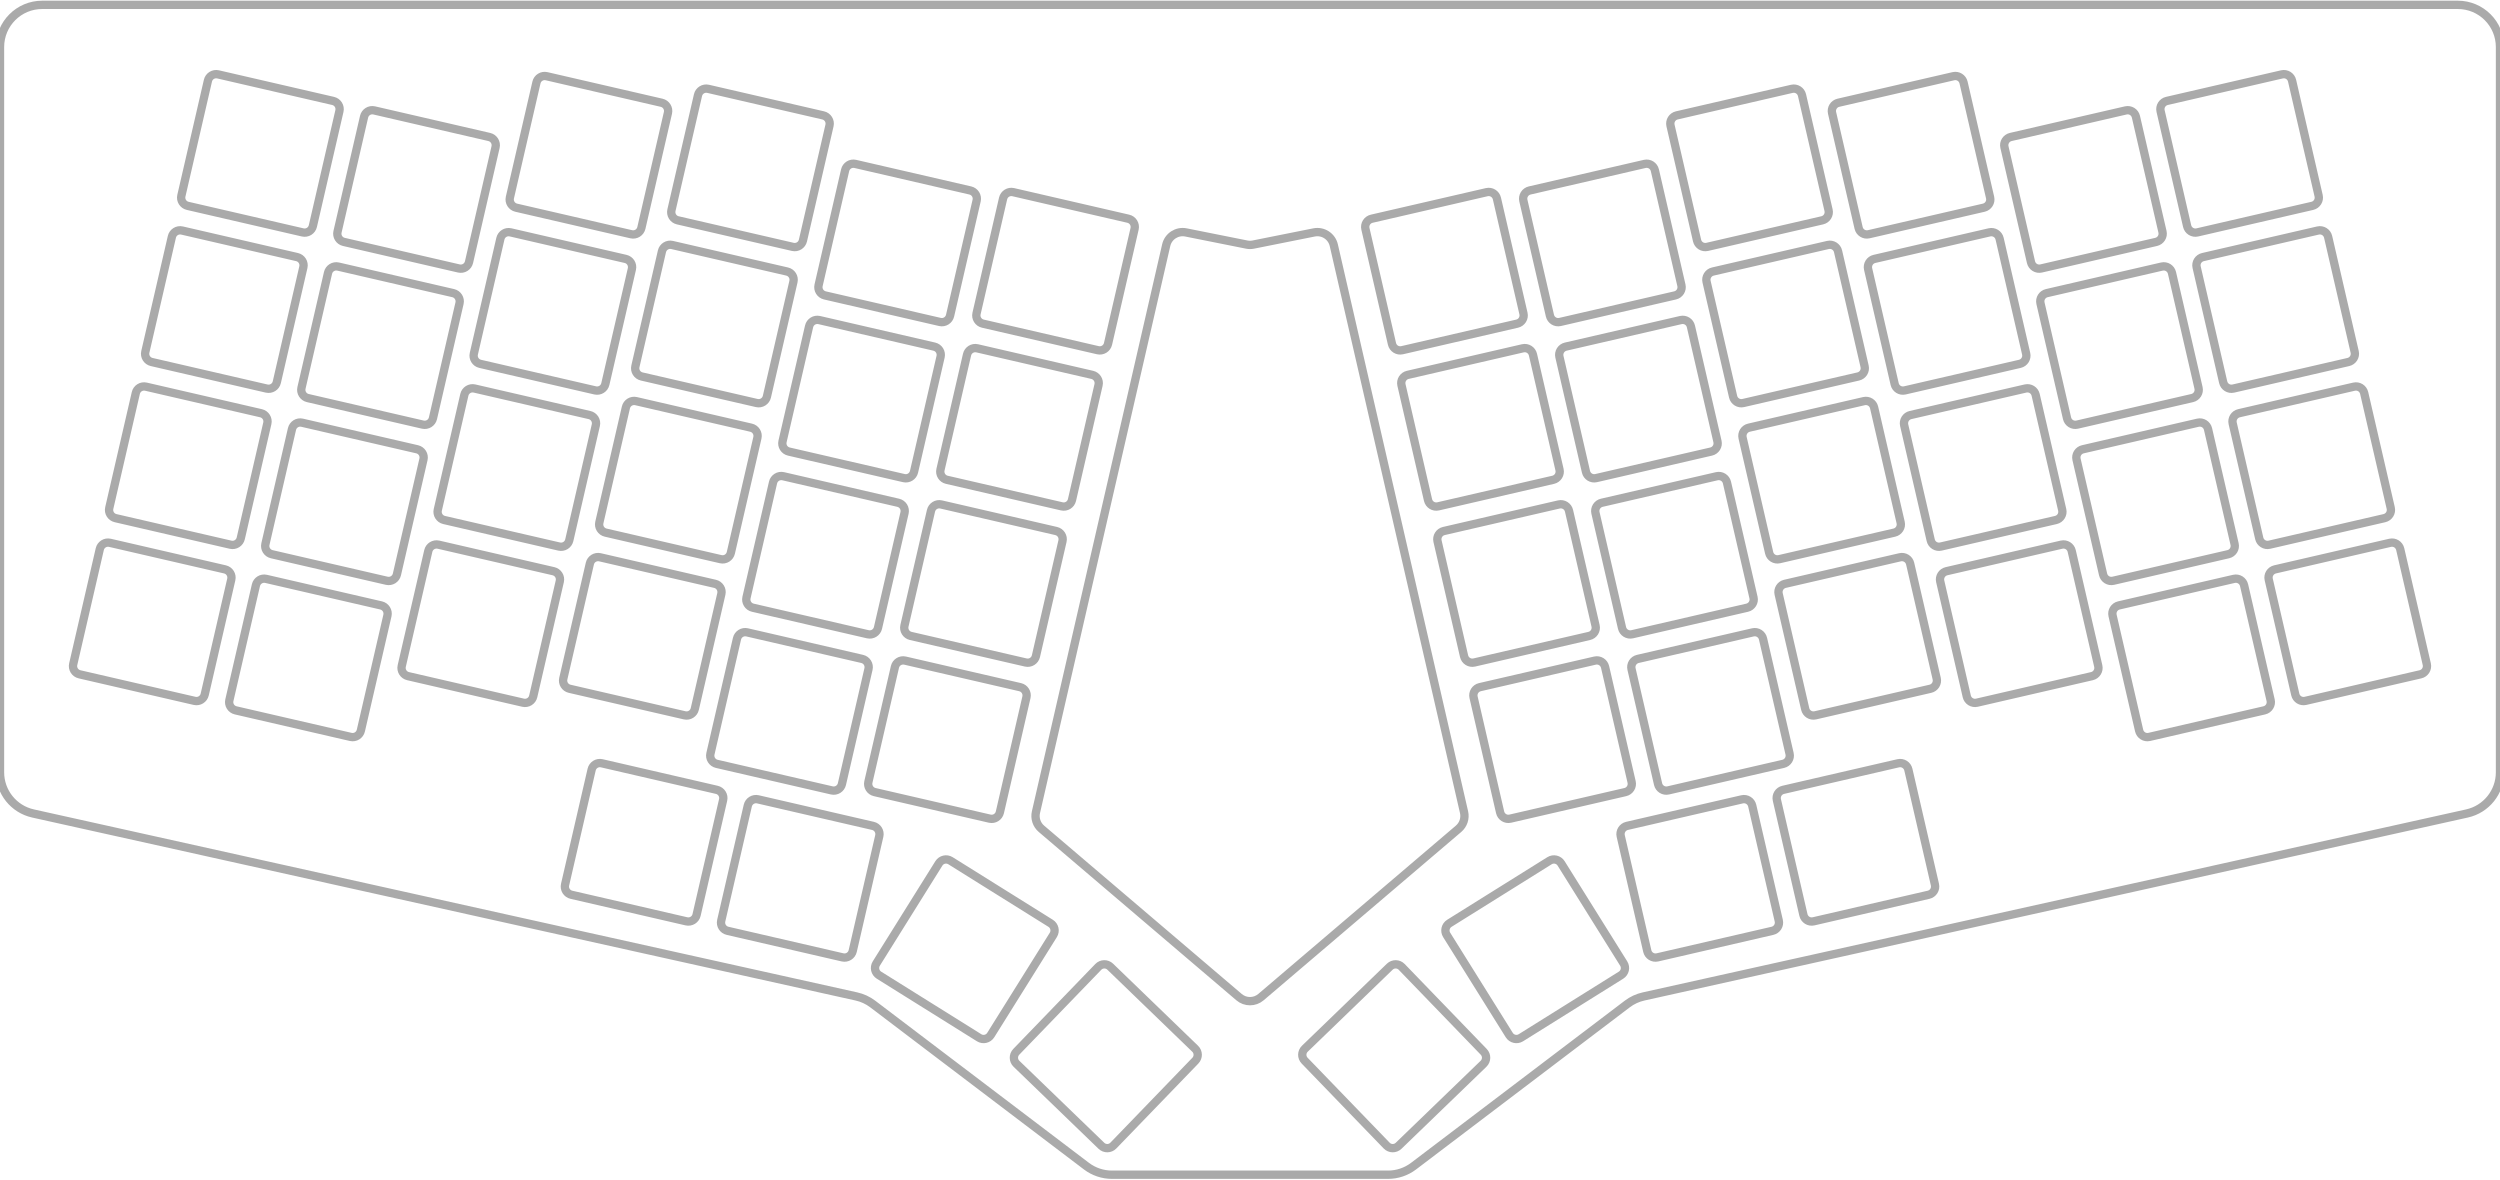
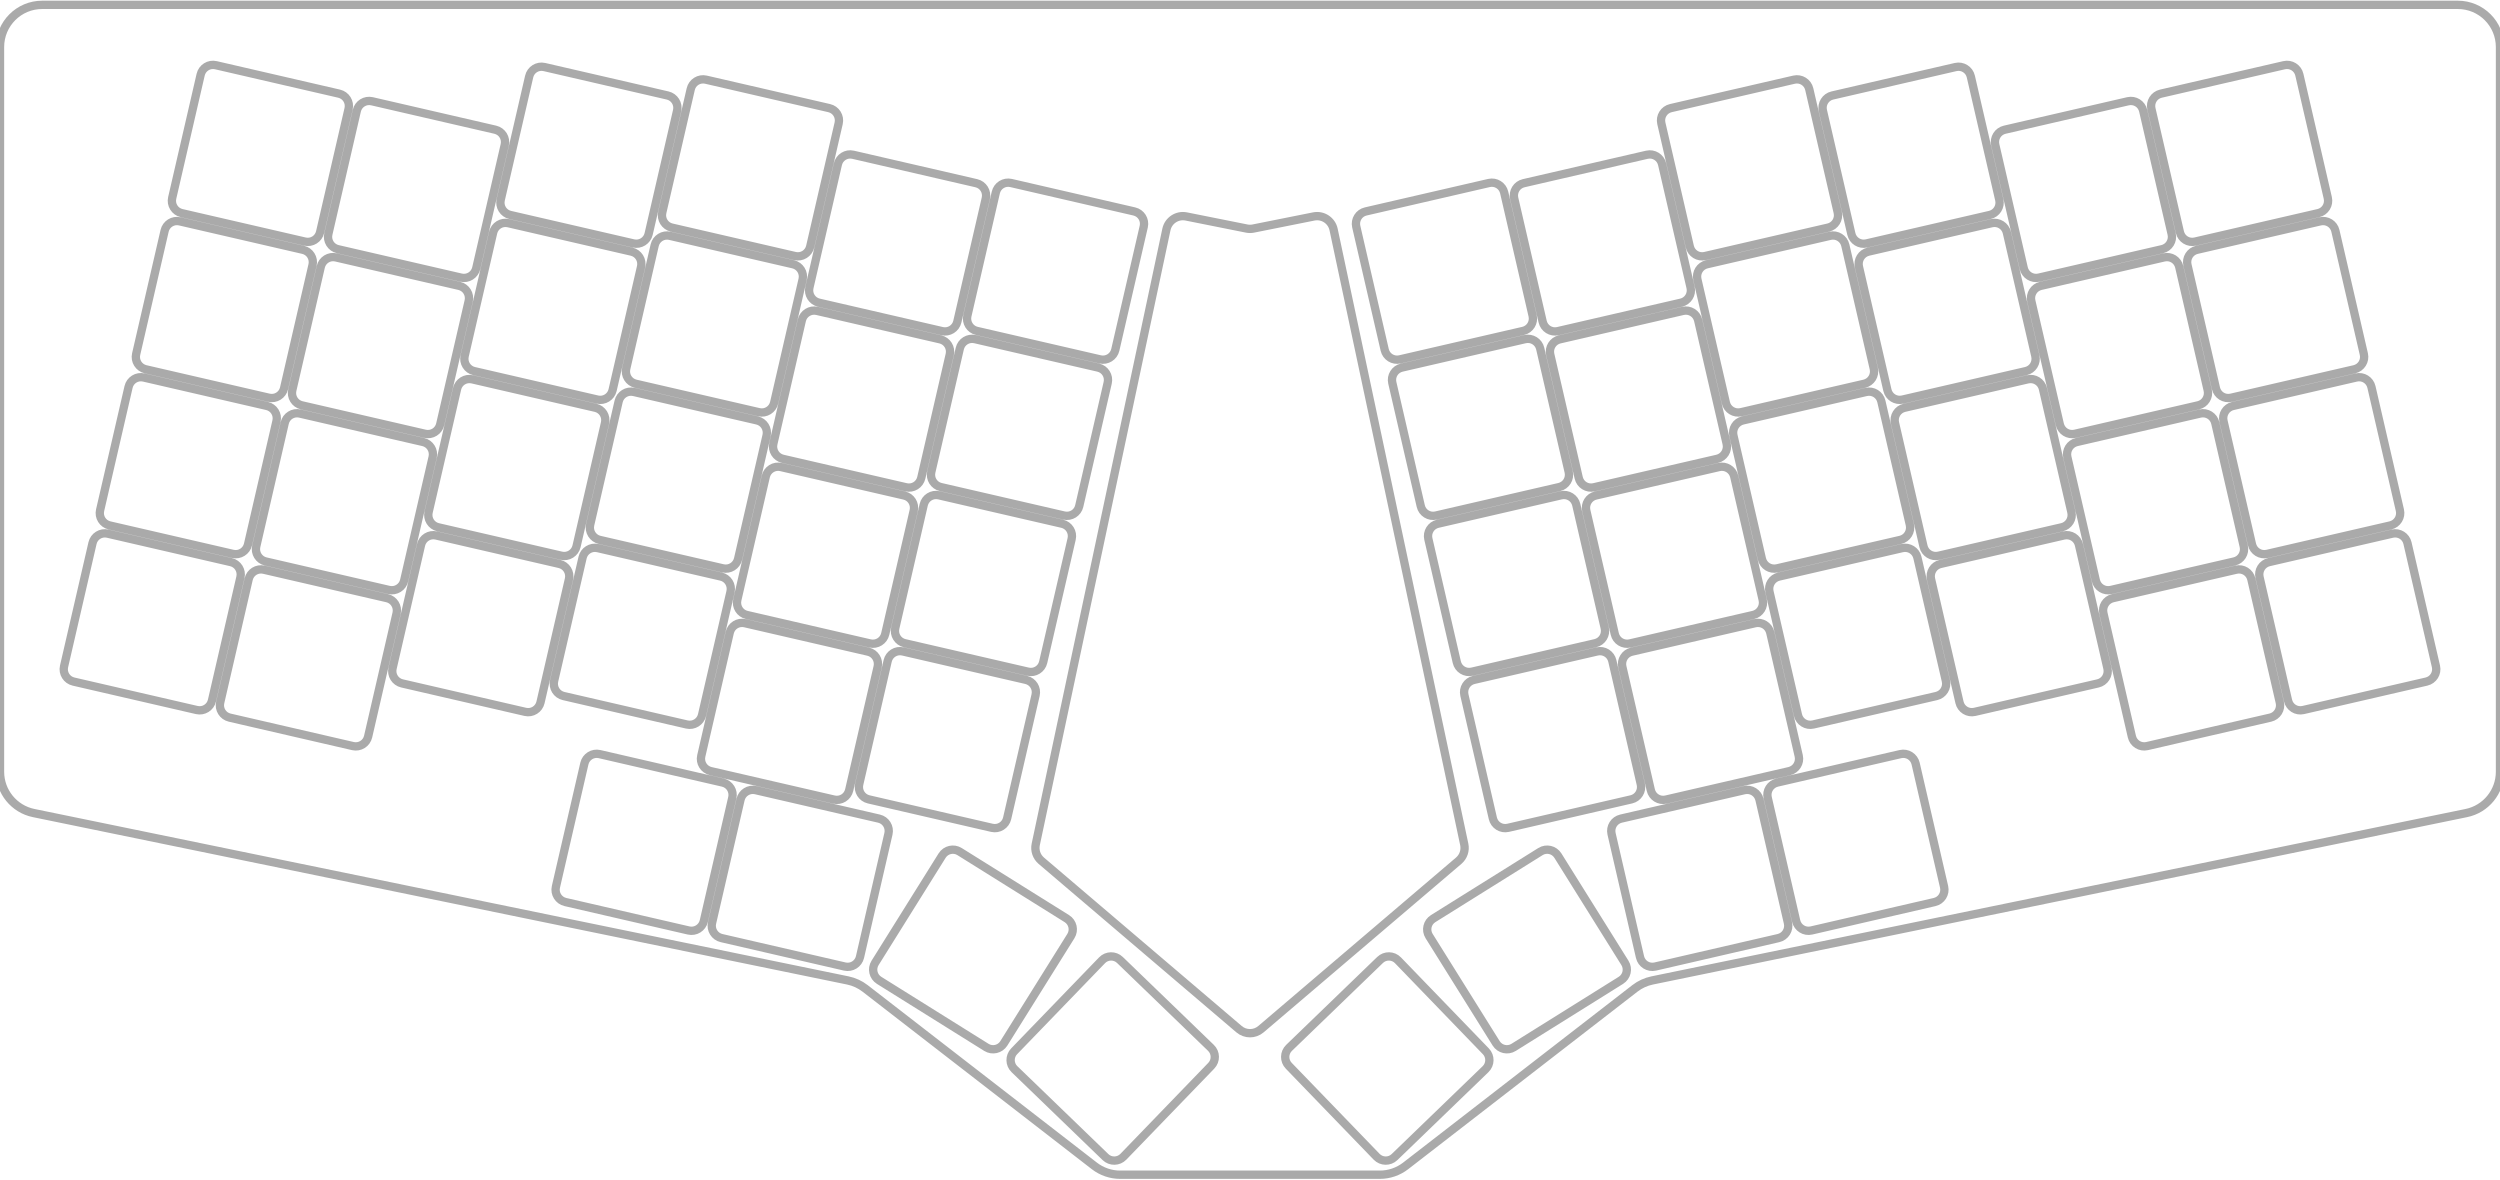
<svg xmlns="http://www.w3.org/2000/svg" style="background-color: rgb(51,51,51);" width="284px" height="134px" viewBox="0 0 296.4 138.7">
  <g id="svgGroup" stroke-linecap="round" fill-rule="evenodd" font-size="9pt" stroke="#AAA" stroke-width="0.25mm" fill="none" style="stroke:#AAA;stroke-width:0.25mm;fill:none">
-     <path d="M 0 90.989 L 0 5 A 5 5 0 0 1 5 0 L 291.4 0 A 5 5 0 0 1 296.4 5 L 296.4 90.989 A 5 5 0 0 1 292.485 95.87 L 194.867 117.563 A 5 5 0 0 0 192.929 118.46 L 167.59 137.683 A 5 5 0 0 1 164.568 138.7 L 131.832 138.7 A 5 5 0 0 1 128.81 137.683 L 103.471 118.46 A 5 5 0 0 0 101.533 117.563 L 3.915 95.87 A 5 5 0 0 1 0 90.989 Z M 122.822 95.717 L 138.265 28.495 A 2 2 0 0 1 140.606 26.981 L 147.808 28.422 A 2 2 0 0 0 148.592 28.422 L 155.794 26.981 A 2 2 0 0 1 158.135 28.495 L 173.578 95.717 A 2 2 0 0 1 172.926 97.687 L 149.497 117.645 A 2 2 0 0 1 146.903 117.645 L 123.474 97.687 A 2 2 0 0 1 122.822 95.717 Z M 104.212 115.041 A 1 1 0 0 1 103.894 113.663 L 111.312 101.79 A 1 1 0 0 1 112.69 101.472 L 124.563 108.891 A 1 1 0 0 1 124.881 110.269 L 117.462 122.142 A 1 1 0 0 1 116.084 122.46 L 104.212 115.041 Z M 180.316 122.46 A 1 1 0 0 1 178.938 122.142 L 171.519 110.269 A 1 1 0 0 1 171.837 108.891 L 183.71 101.472 A 1 1 0 0 1 185.088 101.79 L 192.506 113.663 A 1 1 0 0 1 192.188 115.041 L 180.316 122.46 Z M 120.512 125.545 A 1 1 0 0 1 120.487 124.131 L 130.213 114.06 A 1 1 0 0 1 131.627 114.035 L 141.697 123.761 A 1 1 0 0 1 141.722 125.175 L 131.997 135.245 A 1 1 0 0 1 130.583 135.27 L 120.512 125.545 Z M 165.817 135.27 A 1 1 0 0 1 164.403 135.245 L 154.678 125.175 A 1 1 0 0 1 154.703 123.761 L 164.773 114.035 A 1 1 0 0 1 166.187 114.06 L 175.913 124.131 A 1 1 0 0 1 175.888 125.545 L 165.817 135.27 Z M 27.943 83.644 A 1 1 0 0 1 27.193 82.445 L 30.343 68.804 A 1 1 0 0 1 31.542 68.054 L 45.183 71.204 A 1 1 0 0 1 45.933 72.403 L 42.783 86.044 A 1 1 0 0 1 41.584 86.794 L 27.943 83.644 Z M 48.379 79.588 A 1 1 0 0 1 47.63 78.388 L 50.779 64.747 A 1 1 0 0 1 51.978 63.998 L 65.62 67.147 A 1 1 0 0 1 66.369 68.346 L 63.22 81.987 A 1 1 0 0 1 62.02 82.737 L 48.379 79.588 Z M 67.745 105.508 A 1 1 0 0 1 66.995 104.309 L 70.145 90.668 A 1 1 0 0 1 71.344 89.918 L 84.985 93.068 A 1 1 0 0 1 85.734 94.267 L 82.585 107.908 A 1 1 0 0 1 81.386 108.658 L 67.745 105.508 Z M 254.816 86.794 A 1 1 0 0 1 253.617 86.044 L 250.467 72.403 A 1 1 0 0 1 251.217 71.204 L 264.858 68.054 A 1 1 0 0 1 266.057 68.804 L 269.207 82.445 A 1 1 0 0 1 268.457 83.644 L 254.816 86.794 Z M 234.38 82.737 A 1 1 0 0 1 233.18 81.987 L 230.031 68.346 A 1 1 0 0 1 230.78 67.147 L 244.422 63.998 A 1 1 0 0 1 245.621 64.747 L 248.77 78.388 A 1 1 0 0 1 248.021 79.588 L 234.38 82.737 Z M 215.014 108.658 A 1 1 0 0 1 213.815 107.908 L 210.666 94.267 A 1 1 0 0 1 211.415 93.068 L 225.056 89.918 A 1 1 0 0 1 226.255 90.668 L 229.405 104.309 A 1 1 0 0 1 228.655 105.508 L 215.014 108.658 Z M 9.43 79.37 A 1 1 0 0 1 8.68 78.171 L 11.83 64.53 A 1 1 0 0 1 13.029 63.78 L 26.67 66.93 A 1 1 0 0 1 27.42 68.129 L 24.27 81.77 A 1 1 0 0 1 23.071 82.52 L 9.43 79.37 Z M 32.217 65.131 A 1 1 0 0 1 31.467 63.932 L 34.617 50.291 A 1 1 0 0 1 35.816 49.541 L 49.457 52.691 A 1 1 0 0 1 50.207 53.89 L 47.057 67.531 A 1 1 0 0 1 45.858 68.281 L 32.217 65.131 Z M 67.533 81.085 A 1 1 0 0 1 66.784 79.885 L 69.933 66.244 A 1 1 0 0 1 71.133 65.495 L 84.774 68.644 A 1 1 0 0 1 85.523 69.843 L 82.374 83.485 A 1 1 0 0 1 81.175 84.234 L 67.533 81.085 Z M 71.807 62.572 A 1 1 0 0 1 71.058 61.372 L 74.207 47.731 A 1 1 0 0 1 75.407 46.982 L 89.048 50.131 A 1 1 0 0 1 89.797 51.33 L 86.648 64.972 A 1 1 0 0 1 85.449 65.721 L 71.807 62.572 Z M 250.542 68.281 A 1 1 0 0 1 249.343 67.531 L 246.193 53.89 A 1 1 0 0 1 246.943 52.691 L 260.584 49.541 A 1 1 0 0 1 261.783 50.291 L 264.933 63.932 A 1 1 0 0 1 264.183 65.131 L 250.542 68.281 Z M 215.225 84.234 A 1 1 0 0 1 214.026 83.485 L 210.877 69.843 A 1 1 0 0 1 211.626 68.644 L 225.267 65.495 A 1 1 0 0 1 226.467 66.244 L 229.616 79.885 A 1 1 0 0 1 228.867 81.085 L 215.225 84.234 Z M 22.252 23.831 A 1 1 0 0 1 21.503 22.632 L 24.652 8.991 A 1 1 0 0 1 25.851 8.241 L 39.492 11.391 A 1 1 0 0 1 40.242 12.59 L 37.093 26.231 A 1 1 0 0 1 35.893 26.981 L 22.252 23.831 Z M 36.491 46.618 A 1 1 0 0 1 35.742 45.419 L 38.891 31.778 A 1 1 0 0 1 40.09 31.028 L 53.731 34.178 A 1 1 0 0 1 54.481 35.377 L 51.331 49.018 A 1 1 0 0 1 50.132 49.768 L 36.491 46.618 Z M 40.765 28.105 A 1 1 0 0 1 40.016 26.906 L 43.165 13.265 A 1 1 0 0 1 44.364 12.515 L 58.005 15.665 A 1 1 0 0 1 58.755 16.864 L 55.606 30.505 A 1 1 0 0 1 54.406 31.255 L 40.765 28.105 Z M 52.653 61.075 A 1 1 0 0 1 51.904 59.875 L 55.053 46.234 A 1 1 0 0 1 56.252 45.485 L 69.894 48.634 A 1 1 0 0 1 70.643 49.833 L 67.494 63.474 A 1 1 0 0 1 66.294 64.224 L 52.653 61.075 Z M 84.978 89.987 A 1 1 0 0 1 84.228 88.788 L 87.378 75.147 A 1 1 0 0 1 88.577 74.397 L 102.218 77.546 A 1 1 0 0 1 102.968 78.746 L 99.818 92.387 A 1 1 0 0 1 98.619 93.136 L 84.978 89.987 Z M 86.258 109.782 A 1 1 0 0 1 85.508 108.583 L 88.658 94.942 A 1 1 0 0 1 89.857 94.192 L 103.498 97.342 A 1 1 0 0 1 104.248 98.541 L 101.098 112.182 A 1 1 0 0 1 99.899 112.932 L 86.258 109.782 Z M 273.329 82.52 A 1 1 0 0 1 272.13 81.77 L 268.98 68.129 A 1 1 0 0 1 269.73 66.93 L 283.371 63.78 A 1 1 0 0 1 284.57 64.53 L 287.72 78.171 A 1 1 0 0 1 286.97 79.37 L 273.329 82.52 Z M 246.268 49.768 A 1 1 0 0 1 245.069 49.018 L 241.919 35.377 A 1 1 0 0 1 242.669 34.178 L 256.31 31.028 A 1 1 0 0 1 257.509 31.778 L 260.658 45.419 A 1 1 0 0 1 259.909 46.618 L 246.268 49.768 Z M 230.106 64.224 A 1 1 0 0 1 228.906 63.474 L 225.757 49.833 A 1 1 0 0 1 226.506 48.634 L 240.148 45.485 A 1 1 0 0 1 241.347 46.234 L 244.496 59.875 A 1 1 0 0 1 243.747 61.075 L 230.106 64.224 Z M 210.951 65.721 A 1 1 0 0 1 209.752 64.972 L 206.603 51.33 A 1 1 0 0 1 207.352 50.131 L 220.993 46.982 A 1 1 0 0 1 222.193 47.731 L 225.342 61.372 A 1 1 0 0 1 224.593 62.572 L 210.951 65.721 Z M 197.781 93.136 A 1 1 0 0 1 196.582 92.387 L 193.432 78.746 A 1 1 0 0 1 194.182 77.546 L 207.823 74.397 A 1 1 0 0 1 209.022 75.147 L 212.172 88.788 A 1 1 0 0 1 211.422 89.987 L 197.781 93.136 Z M 196.501 112.932 A 1 1 0 0 1 195.302 112.182 L 192.152 98.541 A 1 1 0 0 1 192.902 97.342 L 206.543 94.192 A 1 1 0 0 1 207.742 94.942 L 210.892 108.583 A 1 1 0 0 1 210.142 109.782 L 196.501 112.932 Z M 13.704 60.857 A 1 1 0 0 1 12.954 59.658 L 16.104 46.017 A 1 1 0 0 1 17.303 45.267 L 30.944 48.417 A 1 1 0 0 1 31.694 49.616 L 28.544 63.257 A 1 1 0 0 1 27.345 64.007 L 13.704 60.857 Z M 17.978 42.344 A 1 1 0 0 1 17.229 41.145 L 20.378 27.504 A 1 1 0 0 1 21.577 26.754 L 35.218 29.904 A 1 1 0 0 1 35.968 31.103 L 32.818 44.744 A 1 1 0 0 1 31.619 45.494 L 17.978 42.344 Z M 56.927 42.562 A 1 1 0 0 1 56.178 41.362 L 59.327 27.721 A 1 1 0 0 1 60.527 26.972 L 74.168 30.121 A 1 1 0 0 1 74.917 31.32 L 71.768 44.961 A 1 1 0 0 1 70.569 45.711 L 56.927 42.562 Z M 61.201 24.048 A 1 1 0 0 1 60.452 22.849 L 63.601 9.208 A 1 1 0 0 1 64.801 8.459 L 78.442 11.608 A 1 1 0 0 1 79.191 12.807 L 76.042 26.448 A 1 1 0 0 1 74.843 27.198 L 61.201 24.048 Z M 76.081 44.059 A 1 1 0 0 1 75.332 42.859 L 78.481 29.218 A 1 1 0 0 1 79.681 28.469 L 93.322 31.618 A 1 1 0 0 1 94.071 32.817 L 90.922 46.459 A 1 1 0 0 1 89.723 47.208 L 76.081 44.059 Z M 80.356 25.546 A 1 1 0 0 1 79.606 24.346 L 82.755 10.705 A 1 1 0 0 1 83.955 9.956 L 97.596 13.105 A 1 1 0 0 1 98.345 14.304 L 95.196 27.945 A 1 1 0 0 1 93.997 28.695 L 80.356 25.546 Z M 93.526 52.961 A 1 1 0 0 1 92.777 51.762 L 95.926 38.12 A 1 1 0 0 1 97.125 37.371 L 110.766 40.52 A 1 1 0 0 1 111.516 41.72 L 108.366 55.361 A 1 1 0 0 1 107.167 56.11 L 93.526 52.961 Z M 103.705 93.335 A 1 1 0 0 1 102.955 92.136 L 106.104 78.495 A 1 1 0 0 1 107.304 77.746 L 120.945 80.895 A 1 1 0 0 1 121.694 82.094 L 118.545 95.735 A 1 1 0 0 1 117.346 96.485 L 103.705 93.335 Z M 260.507 26.981 A 1 1 0 0 1 259.307 26.231 L 256.158 12.59 A 1 1 0 0 1 256.908 11.391 L 270.549 8.241 A 1 1 0 0 1 271.748 8.991 L 274.897 22.632 A 1 1 0 0 1 274.148 23.831 L 260.507 26.981 Z M 241.994 31.255 A 1 1 0 0 1 240.794 30.505 L 237.645 16.864 A 1 1 0 0 1 238.395 15.665 L 252.036 12.515 A 1 1 0 0 1 253.235 13.265 L 256.384 26.906 A 1 1 0 0 1 255.635 28.105 L 241.994 31.255 Z M 225.831 45.711 A 1 1 0 0 1 224.632 44.961 L 221.483 31.32 A 1 1 0 0 1 222.232 30.121 L 235.873 26.972 A 1 1 0 0 1 237.073 27.721 L 240.222 41.362 A 1 1 0 0 1 239.473 42.562 L 225.831 45.711 Z M 221.557 27.198 A 1 1 0 0 1 220.358 26.448 L 217.209 12.807 A 1 1 0 0 1 217.958 11.608 L 231.599 8.459 A 1 1 0 0 1 232.799 9.208 L 235.948 22.849 A 1 1 0 0 1 235.199 24.048 L 221.557 27.198 Z M 202.403 28.695 A 1 1 0 0 1 201.204 27.945 L 198.055 14.304 A 1 1 0 0 1 198.804 13.105 L 212.445 9.956 A 1 1 0 0 1 213.645 10.705 L 216.794 24.346 A 1 1 0 0 1 216.044 25.546 L 202.403 28.695 Z M 189.233 56.11 A 1 1 0 0 1 188.034 55.361 L 184.884 41.72 A 1 1 0 0 1 185.634 40.52 L 199.275 37.371 A 1 1 0 0 1 200.474 38.12 L 203.623 51.762 A 1 1 0 0 1 202.874 52.961 L 189.233 56.11 Z M 179.054 96.485 A 1 1 0 0 1 177.855 95.735 L 174.706 82.094 A 1 1 0 0 1 175.455 80.895 L 189.096 77.746 A 1 1 0 0 1 190.296 78.495 L 193.445 92.136 A 1 1 0 0 1 192.695 93.335 L 179.054 96.485 Z M 170.506 59.459 A 1 1 0 0 1 169.307 58.709 L 166.157 45.068 A 1 1 0 0 1 166.907 43.869 L 180.548 40.719 A 1 1 0 0 1 181.747 41.469 L 184.897 55.11 A 1 1 0 0 1 184.147 56.309 L 170.506 59.459 Z M 269.055 64.007 A 1 1 0 0 1 267.856 63.257 L 264.706 49.616 A 1 1 0 0 1 265.456 48.417 L 279.097 45.267 A 1 1 0 0 1 280.296 46.017 L 283.446 59.658 A 1 1 0 0 1 282.696 60.857 L 269.055 64.007 Z M 193.507 74.623 A 1 1 0 0 1 192.308 73.874 L 189.158 60.233 A 1 1 0 0 1 189.908 59.033 L 203.549 55.884 A 1 1 0 0 1 204.748 56.633 L 207.897 70.275 A 1 1 0 0 1 207.148 71.474 L 193.507 74.623 Z M 174.78 77.972 A 1 1 0 0 1 173.581 77.222 L 170.432 63.581 A 1 1 0 0 1 171.181 62.382 L 184.822 59.232 A 1 1 0 0 1 186.021 59.982 L 189.171 73.623 A 1 1 0 0 1 188.421 74.822 L 174.78 77.972 Z M 89.252 71.474 A 1 1 0 0 1 88.503 70.275 L 91.652 56.633 A 1 1 0 0 1 92.851 55.884 L 106.492 59.033 A 1 1 0 0 1 107.242 60.233 L 104.092 73.874 A 1 1 0 0 1 102.893 74.623 L 89.252 71.474 Z M 107.979 74.822 A 1 1 0 0 1 107.229 73.623 L 110.379 59.982 A 1 1 0 0 1 111.578 59.232 L 125.219 62.382 A 1 1 0 0 1 125.968 63.581 L 122.819 77.222 A 1 1 0 0 1 121.62 77.972 L 107.979 74.822 Z M 112.253 56.309 A 1 1 0 0 1 111.503 55.11 L 114.653 41.469 A 1 1 0 0 1 115.852 40.719 L 129.493 43.869 A 1 1 0 0 1 130.243 45.068 L 127.093 58.709 A 1 1 0 0 1 125.894 59.459 L 112.253 56.309 Z M 116.527 37.796 A 1 1 0 0 1 115.777 36.597 L 118.927 22.956 A 1 1 0 0 1 120.126 22.206 L 133.767 25.356 A 1 1 0 0 1 134.517 26.555 L 131.367 40.196 A 1 1 0 0 1 130.168 40.946 L 116.527 37.796 Z M 264.781 45.494 A 1 1 0 0 1 263.582 44.744 L 260.432 31.103 A 1 1 0 0 1 261.182 29.904 L 274.823 26.754 A 1 1 0 0 1 276.022 27.504 L 279.171 41.145 A 1 1 0 0 1 278.422 42.344 L 264.781 45.494 Z M 166.232 40.946 A 1 1 0 0 1 165.033 40.196 L 161.883 26.555 A 1 1 0 0 1 162.633 25.356 L 176.274 22.206 A 1 1 0 0 1 177.473 22.956 L 180.623 36.597 A 1 1 0 0 1 179.873 37.796 L 166.232 40.946 Z M 206.677 47.208 A 1 1 0 0 1 205.478 46.459 L 202.329 32.817 A 1 1 0 0 1 203.078 31.618 L 216.719 28.469 A 1 1 0 0 1 217.919 29.218 L 221.068 42.859 A 1 1 0 0 1 220.319 44.059 L 206.677 47.208 Z M 97.8 34.448 A 1 1 0 0 1 97.051 33.249 L 100.2 19.607 A 1 1 0 0 1 101.399 18.858 L 115.04 22.007 A 1 1 0 0 1 115.79 23.207 L 112.641 36.848 A 1 1 0 0 1 111.441 37.597 L 97.8 34.448 Z M 184.959 37.597 A 1 1 0 0 1 183.759 36.848 L 180.61 23.207 A 1 1 0 0 1 181.36 22.007 L 195.001 18.858 A 1 1 0 0 1 196.2 19.607 L 199.349 33.249 A 1 1 0 0 1 198.6 34.448 L 184.959 37.597 Z" vector-effect="non-scaling-stroke" />
+     <path d="M 0 90.923 L 0 5 A 5 5 0 0 1 5 0 L 291.4 0 A 5 5 0 0 1 296.4 5 L 296.4 90.923 A 5 5 0 0 1 292.407 95.821 L 195.886 115.666 A 5 5 0 0 0 193.833 116.61 L 166.652 137.654 A 5 5 0 0 1 163.591 138.7 L 132.809 138.7 A 5 5 0 0 1 129.748 137.654 L 102.567 116.61 A 5 5 0 0 0 100.514 115.666 L 3.993 95.821 A 5 5 0 0 1 0 90.923 Z M 122.798 99.534 L 138.289 26.633 A 2 2 0 0 1 140.638 25.088 L 147.808 26.522 A 2 2 0 0 0 148.592 26.522 L 155.762 25.088 A 2 2 0 0 1 158.111 26.633 L 173.602 99.534 A 2 2 0 0 1 172.943 101.473 L 149.497 121.445 A 2 2 0 0 1 146.903 121.445 L 123.457 101.473 A 2 2 0 0 1 122.798 99.534 Z M 120.275 126.187 A 1.5 1.5 0 0 1 120.238 124.066 L 130.658 113.276 A 1.5 1.5 0 0 1 132.779 113.239 L 143.569 123.659 A 1.5 1.5 0 0 1 143.606 125.78 L 133.186 136.57 A 1.5 1.5 0 0 1 131.065 136.607 L 120.275 126.187 Z M 165.335 136.607 A 1.5 1.5 0 0 1 163.214 136.57 L 152.794 125.78 A 1.5 1.5 0 0 1 152.831 123.659 L 163.621 113.239 A 1.5 1.5 0 0 1 165.742 113.276 L 176.162 124.066 A 1.5 1.5 0 0 1 176.125 126.187 L 165.335 136.607 Z M 206.415 48.295 A 1.5 1.5 0 0 1 204.616 47.171 L 201.242 32.555 A 1.5 1.5 0 0 1 202.366 30.756 L 216.982 27.382 A 1.5 1.5 0 0 1 218.781 28.506 L 222.155 43.122 A 1.5 1.5 0 0 1 221.031 44.921 L 206.415 48.295 Z M 8.718 80.232 A 1.5 1.5 0 0 1 7.594 78.433 L 10.968 63.818 A 1.5 1.5 0 0 1 12.767 62.694 L 27.382 66.068 A 1.5 1.5 0 0 1 28.506 67.867 L 25.132 82.482 A 1.5 1.5 0 0 1 23.333 83.606 L 8.718 80.232 Z M 12.992 61.719 A 1.5 1.5 0 0 1 11.868 59.92 L 15.242 45.305 A 1.5 1.5 0 0 1 17.041 44.181 L 31.656 47.555 A 1.5 1.5 0 0 1 32.781 49.354 L 29.406 63.969 A 1.5 1.5 0 0 1 27.607 65.093 L 12.992 61.719 Z M 17.266 43.206 A 1.5 1.5 0 0 1 16.142 41.407 L 19.516 26.792 A 1.5 1.5 0 0 1 21.315 25.667 L 35.93 29.042 A 1.5 1.5 0 0 1 37.055 30.841 L 33.68 45.456 A 1.5 1.5 0 0 1 31.881 46.58 L 17.266 43.206 Z M 56.215 43.423 A 1.5 1.5 0 0 1 55.091 41.624 L 58.465 27.009 A 1.5 1.5 0 0 1 60.264 25.885 L 74.88 29.259 A 1.5 1.5 0 0 1 76.004 31.058 L 72.63 45.674 A 1.5 1.5 0 0 1 70.831 46.798 L 56.215 43.423 Z M 97.088 35.31 A 1.5 1.5 0 0 1 95.964 33.511 L 99.338 18.895 A 1.5 1.5 0 0 1 101.137 17.771 L 115.753 21.145 A 1.5 1.5 0 0 1 116.877 22.944 L 113.502 37.56 A 1.5 1.5 0 0 1 111.703 38.684 L 97.088 35.31 Z M 111.541 57.171 A 1.5 1.5 0 0 1 110.416 55.372 L 113.791 40.757 A 1.5 1.5 0 0 1 115.59 39.633 L 130.205 43.007 A 1.5 1.5 0 0 1 131.329 44.806 L 127.955 59.421 A 1.5 1.5 0 0 1 126.156 60.546 L 111.541 57.171 Z M 115.815 38.658 A 1.5 1.5 0 0 1 114.691 36.859 L 118.065 22.244 A 1.5 1.5 0 0 1 119.864 21.12 L 134.479 24.494 A 1.5 1.5 0 0 1 135.603 26.293 L 132.229 40.908 A 1.5 1.5 0 0 1 130.43 42.033 L 115.815 38.658 Z M 273.067 83.606 A 1.5 1.5 0 0 1 271.268 82.482 L 267.894 67.867 A 1.5 1.5 0 0 1 269.018 66.068 L 283.633 62.694 A 1.5 1.5 0 0 1 285.432 63.818 L 288.806 78.433 A 1.5 1.5 0 0 1 287.682 80.232 L 273.067 83.606 Z M 268.793 65.093 A 1.5 1.5 0 0 1 266.994 63.969 L 263.619 49.354 A 1.5 1.5 0 0 1 264.744 47.555 L 279.359 44.181 A 1.5 1.5 0 0 1 281.158 45.305 L 284.532 59.92 A 1.5 1.5 0 0 1 283.408 61.719 L 268.793 65.093 Z M 202.141 29.782 A 1.5 1.5 0 0 1 200.342 28.658 L 196.968 14.042 A 1.5 1.5 0 0 1 198.092 12.243 L 212.707 8.869 A 1.5 1.5 0 0 1 214.506 9.993 L 217.881 24.609 A 1.5 1.5 0 0 1 216.757 26.407 L 202.141 29.782 Z M 184.697 38.684 A 1.5 1.5 0 0 1 182.898 37.56 L 179.523 22.944 A 1.5 1.5 0 0 1 180.647 21.145 L 195.263 17.771 A 1.5 1.5 0 0 1 197.062 18.895 L 200.436 33.511 A 1.5 1.5 0 0 1 199.312 35.31 L 184.697 38.684 Z M 165.97 42.033 A 1.5 1.5 0 0 1 164.171 40.908 L 160.797 26.293 A 1.5 1.5 0 0 1 161.921 24.494 L 176.536 21.12 A 1.5 1.5 0 0 1 178.335 22.244 L 181.709 36.859 A 1.5 1.5 0 0 1 180.585 38.658 L 165.97 42.033 Z M 21.54 24.693 A 1.5 1.5 0 0 1 20.416 22.894 L 23.79 8.279 A 1.5 1.5 0 0 1 25.589 7.154 L 40.205 10.529 A 1.5 1.5 0 0 1 41.329 12.328 L 37.954 26.943 A 1.5 1.5 0 0 1 36.155 28.067 L 21.54 24.693 Z M 27.231 84.506 A 1.5 1.5 0 0 1 26.107 82.707 L 29.481 68.092 A 1.5 1.5 0 0 1 31.28 66.968 L 45.895 70.342 A 1.5 1.5 0 0 1 47.019 72.141 L 43.645 86.756 A 1.5 1.5 0 0 1 41.846 87.881 L 27.231 84.506 Z M 31.505 65.993 A 1.5 1.5 0 0 1 30.381 64.194 L 33.755 49.579 A 1.5 1.5 0 0 1 35.554 48.455 L 50.169 51.829 A 1.5 1.5 0 0 1 51.294 53.628 L 47.919 68.243 A 1.5 1.5 0 0 1 46.12 69.368 L 31.505 65.993 Z M 35.779 47.48 A 1.5 1.5 0 0 1 34.655 45.681 L 38.029 31.066 A 1.5 1.5 0 0 1 39.828 29.942 L 54.444 33.316 A 1.5 1.5 0 0 1 55.568 35.115 L 52.193 49.73 A 1.5 1.5 0 0 1 50.394 50.854 L 35.779 47.48 Z M 40.053 28.967 A 1.5 1.5 0 0 1 38.929 27.168 L 42.303 12.553 A 1.5 1.5 0 0 1 44.102 11.429 L 58.718 14.803 A 1.5 1.5 0 0 1 59.842 16.602 L 56.467 31.217 A 1.5 1.5 0 0 1 54.668 32.341 L 40.053 28.967 Z M 47.667 80.449 A 1.5 1.5 0 0 1 46.543 78.65 L 49.917 64.035 A 1.5 1.5 0 0 1 51.716 62.911 L 66.332 66.285 A 1.5 1.5 0 0 1 67.456 68.084 L 64.082 82.7 A 1.5 1.5 0 0 1 62.283 83.824 L 47.667 80.449 Z M 51.941 61.936 A 1.5 1.5 0 0 1 50.817 60.137 L 54.191 45.522 A 1.5 1.5 0 0 1 55.99 44.398 L 70.606 47.772 A 1.5 1.5 0 0 1 71.73 49.571 L 68.356 64.187 A 1.5 1.5 0 0 1 66.557 65.311 L 51.941 61.936 Z M 60.489 24.91 A 1.5 1.5 0 0 1 59.365 23.111 L 62.739 8.496 A 1.5 1.5 0 0 1 64.538 7.372 L 79.154 10.746 A 1.5 1.5 0 0 1 80.278 12.545 L 76.904 27.161 A 1.5 1.5 0 0 1 75.105 28.285 L 60.489 24.91 Z M 66.821 81.947 A 1.5 1.5 0 0 1 65.697 80.148 L 69.071 65.532 A 1.5 1.5 0 0 1 70.87 64.408 L 85.486 67.782 A 1.5 1.5 0 0 1 86.61 69.581 L 83.236 84.197 A 1.5 1.5 0 0 1 81.437 85.321 L 66.821 81.947 Z M 71.095 63.434 A 1.5 1.5 0 0 1 69.971 61.635 L 73.345 47.019 A 1.5 1.5 0 0 1 75.144 45.895 L 89.76 49.269 A 1.5 1.5 0 0 1 90.884 51.068 L 87.51 65.684 A 1.5 1.5 0 0 1 85.711 66.808 L 71.095 63.434 Z M 75.369 44.921 A 1.5 1.5 0 0 1 74.245 43.122 L 77.619 28.506 A 1.5 1.5 0 0 1 79.418 27.382 L 94.034 30.756 A 1.5 1.5 0 0 1 95.158 32.555 L 91.784 47.171 A 1.5 1.5 0 0 1 89.985 48.295 L 75.369 44.921 Z M 79.643 26.407 A 1.5 1.5 0 0 1 78.519 24.609 L 81.894 9.993 A 1.5 1.5 0 0 1 83.693 8.869 L 98.308 12.243 A 1.5 1.5 0 0 1 99.432 14.042 L 96.058 28.658 A 1.5 1.5 0 0 1 94.259 29.782 L 79.643 26.407 Z M 84.266 90.849 A 1.5 1.5 0 0 1 83.142 89.05 L 86.516 74.434 A 1.5 1.5 0 0 1 88.315 73.31 L 102.93 76.685 A 1.5 1.5 0 0 1 104.055 78.484 L 100.68 93.099 A 1.5 1.5 0 0 1 98.881 94.223 L 84.266 90.849 Z M 88.54 72.336 A 1.5 1.5 0 0 1 87.416 70.537 L 90.79 55.921 A 1.5 1.5 0 0 1 92.589 54.797 L 107.204 58.171 A 1.5 1.5 0 0 1 108.329 59.97 L 104.954 74.586 A 1.5 1.5 0 0 1 103.155 75.71 L 88.54 72.336 Z M 92.814 53.823 A 1.5 1.5 0 0 1 91.69 52.024 L 95.064 37.408 A 1.5 1.5 0 0 1 96.863 36.284 L 111.479 39.658 A 1.5 1.5 0 0 1 112.603 41.457 L 109.228 56.073 A 1.5 1.5 0 0 1 107.429 57.197 L 92.814 53.823 Z M 102.992 94.197 A 1.5 1.5 0 0 1 101.868 92.398 L 105.243 77.783 A 1.5 1.5 0 0 1 107.042 76.659 L 121.657 80.033 A 1.5 1.5 0 0 1 122.781 81.832 L 119.407 96.447 A 1.5 1.5 0 0 1 117.608 97.572 L 102.992 94.197 Z M 107.267 75.684 A 1.5 1.5 0 0 1 106.142 73.885 L 109.517 59.27 A 1.5 1.5 0 0 1 111.316 58.146 L 125.931 61.52 A 1.5 1.5 0 0 1 127.055 63.319 L 123.681 77.934 A 1.5 1.5 0 0 1 121.882 79.059 L 107.267 75.684 Z M 67.033 106.37 A 1.5 1.5 0 0 1 65.908 104.571 L 69.283 89.956 A 1.5 1.5 0 0 1 71.082 88.831 L 85.697 92.206 A 1.5 1.5 0 0 1 86.821 94.005 L 83.447 108.62 A 1.5 1.5 0 0 1 81.648 109.744 L 67.033 106.37 Z M 85.546 110.644 A 1.5 1.5 0 0 1 84.421 108.845 L 87.796 94.23 A 1.5 1.5 0 0 1 89.595 93.106 L 104.21 96.48 A 1.5 1.5 0 0 1 105.334 98.279 L 101.96 112.894 A 1.5 1.5 0 0 1 100.161 114.018 L 85.546 110.644 Z M 264.519 46.58 A 1.5 1.5 0 0 1 262.72 45.456 L 259.345 30.841 A 1.5 1.5 0 0 1 260.47 29.042 L 275.085 25.667 A 1.5 1.5 0 0 1 276.884 26.792 L 280.258 41.407 A 1.5 1.5 0 0 1 279.134 43.206 L 264.519 46.58 Z M 260.245 28.067 A 1.5 1.5 0 0 1 258.446 26.943 L 255.071 12.328 A 1.5 1.5 0 0 1 256.195 10.529 L 270.811 7.154 A 1.5 1.5 0 0 1 272.61 8.279 L 275.984 22.894 A 1.5 1.5 0 0 1 274.86 24.693 L 260.245 28.067 Z M 254.554 87.881 A 1.5 1.5 0 0 1 252.755 86.756 L 249.381 72.141 A 1.5 1.5 0 0 1 250.505 70.342 L 265.12 66.968 A 1.5 1.5 0 0 1 266.919 68.092 L 270.293 82.707 A 1.5 1.5 0 0 1 269.169 84.506 L 254.554 87.881 Z M 250.28 69.368 A 1.5 1.5 0 0 1 248.481 68.243 L 245.106 53.628 A 1.5 1.5 0 0 1 246.231 51.829 L 260.846 48.455 A 1.5 1.5 0 0 1 262.645 49.579 L 266.019 64.194 A 1.5 1.5 0 0 1 264.895 65.993 L 250.28 69.368 Z M 246.006 50.854 A 1.5 1.5 0 0 1 244.207 49.73 L 240.832 35.115 A 1.5 1.5 0 0 1 241.956 33.316 L 256.572 29.942 A 1.5 1.5 0 0 1 258.371 31.066 L 261.745 45.681 A 1.5 1.5 0 0 1 260.621 47.48 L 246.006 50.854 Z M 241.732 32.341 A 1.5 1.5 0 0 1 239.933 31.217 L 236.558 16.602 A 1.5 1.5 0 0 1 237.682 14.803 L 252.298 11.429 A 1.5 1.5 0 0 1 254.097 12.553 L 257.471 27.168 A 1.5 1.5 0 0 1 256.347 28.967 L 241.732 32.341 Z M 234.117 83.824 A 1.5 1.5 0 0 1 232.318 82.7 L 228.944 68.084 A 1.5 1.5 0 0 1 230.068 66.285 L 244.684 62.911 A 1.5 1.5 0 0 1 246.483 64.035 L 249.857 78.65 A 1.5 1.5 0 0 1 248.733 80.449 L 234.117 83.824 Z M 229.843 65.311 A 1.5 1.5 0 0 1 228.044 64.187 L 224.67 49.571 A 1.5 1.5 0 0 1 225.794 47.772 L 240.41 44.398 A 1.5 1.5 0 0 1 242.209 45.522 L 245.583 60.137 A 1.5 1.5 0 0 1 244.459 61.936 L 229.843 65.311 Z M 225.569 46.798 A 1.5 1.5 0 0 1 223.77 45.674 L 220.396 31.058 A 1.5 1.5 0 0 1 221.52 29.259 L 236.136 25.885 A 1.5 1.5 0 0 1 237.935 27.009 L 241.309 41.624 A 1.5 1.5 0 0 1 240.185 43.423 L 225.569 46.798 Z M 221.295 28.285 A 1.5 1.5 0 0 1 219.496 27.161 L 216.122 12.545 A 1.5 1.5 0 0 1 217.246 10.746 L 231.862 7.372 A 1.5 1.5 0 0 1 233.661 8.496 L 237.035 23.111 A 1.5 1.5 0 0 1 235.911 24.91 L 221.295 28.285 Z M 214.963 85.321 A 1.5 1.5 0 0 1 213.164 84.197 L 209.79 69.581 A 1.5 1.5 0 0 1 210.914 67.782 L 225.53 64.408 A 1.5 1.5 0 0 1 227.329 65.532 L 230.703 80.148 A 1.5 1.5 0 0 1 229.579 81.947 L 214.963 85.321 Z M 210.689 66.808 A 1.5 1.5 0 0 1 208.89 65.684 L 205.516 51.068 A 1.5 1.5 0 0 1 206.64 49.269 L 221.256 45.895 A 1.5 1.5 0 0 1 223.055 47.019 L 226.429 61.635 A 1.5 1.5 0 0 1 225.305 63.434 L 210.689 66.808 Z M 197.519 94.223 A 1.5 1.5 0 0 1 195.72 93.099 L 192.345 78.484 A 1.5 1.5 0 0 1 193.47 76.685 L 208.085 73.31 A 1.5 1.5 0 0 1 209.884 74.434 L 213.258 89.05 A 1.5 1.5 0 0 1 212.134 90.849 L 197.519 94.223 Z M 193.245 75.71 A 1.5 1.5 0 0 1 191.446 74.586 L 188.071 59.97 A 1.5 1.5 0 0 1 189.196 58.171 L 203.811 54.797 A 1.5 1.5 0 0 1 205.61 55.921 L 208.984 70.537 A 1.5 1.5 0 0 1 207.86 72.336 L 193.245 75.71 Z M 188.971 57.197 A 1.5 1.5 0 0 1 187.172 56.073 L 183.797 41.457 A 1.5 1.5 0 0 1 184.921 39.658 L 199.537 36.284 A 1.5 1.5 0 0 1 201.336 37.408 L 204.71 52.024 A 1.5 1.5 0 0 1 203.586 53.823 L 188.971 57.197 Z M 178.792 97.572 A 1.5 1.5 0 0 1 176.993 96.447 L 173.619 81.832 A 1.5 1.5 0 0 1 174.743 80.033 L 189.358 76.659 A 1.5 1.5 0 0 1 191.157 77.783 L 194.532 92.398 A 1.5 1.5 0 0 1 193.408 94.197 L 178.792 97.572 Z M 174.518 79.059 A 1.5 1.5 0 0 1 172.719 77.934 L 169.345 63.319 A 1.5 1.5 0 0 1 170.469 61.52 L 185.084 58.146 A 1.5 1.5 0 0 1 186.883 59.27 L 190.258 73.885 A 1.5 1.5 0 0 1 189.133 75.684 L 174.518 79.059 Z M 170.244 60.546 A 1.5 1.5 0 0 1 168.445 59.421 L 165.071 44.806 A 1.5 1.5 0 0 1 166.195 43.007 L 180.81 39.633 A 1.5 1.5 0 0 1 182.609 40.757 L 185.984 55.372 A 1.5 1.5 0 0 1 184.859 57.171 L 170.244 60.546 Z M 214.752 109.744 A 1.5 1.5 0 0 1 212.953 108.62 L 209.579 94.005 A 1.5 1.5 0 0 1 210.703 92.206 L 225.318 88.831 A 1.5 1.5 0 0 1 227.117 89.956 L 230.492 104.571 A 1.5 1.5 0 0 1 229.367 106.37 L 214.752 109.744 Z M 196.239 114.018 A 1.5 1.5 0 0 1 194.44 112.894 L 191.066 98.279 A 1.5 1.5 0 0 1 192.19 96.48 L 206.805 93.106 A 1.5 1.5 0 0 1 208.604 94.23 L 211.979 108.845 A 1.5 1.5 0 0 1 210.854 110.644 L 196.239 114.018 Z M 104.226 115.653 A 1.5 1.5 0 0 1 103.749 113.586 L 111.698 100.865 A 1.5 1.5 0 0 1 113.765 100.388 L 126.485 108.337 A 1.5 1.5 0 0 1 126.963 110.404 L 119.014 123.124 A 1.5 1.5 0 0 1 116.947 123.601 L 104.226 115.653 Z M 179.453 123.601 A 1.5 1.5 0 0 1 177.386 123.124 L 169.437 110.404 A 1.5 1.5 0 0 1 169.915 108.337 L 182.635 100.388 A 1.5 1.5 0 0 1 184.702 100.865 L 192.651 113.586 A 1.5 1.5 0 0 1 192.174 115.653 L 179.453 123.601 Z" vector-effect="non-scaling-stroke" />
  </g>
</svg>
